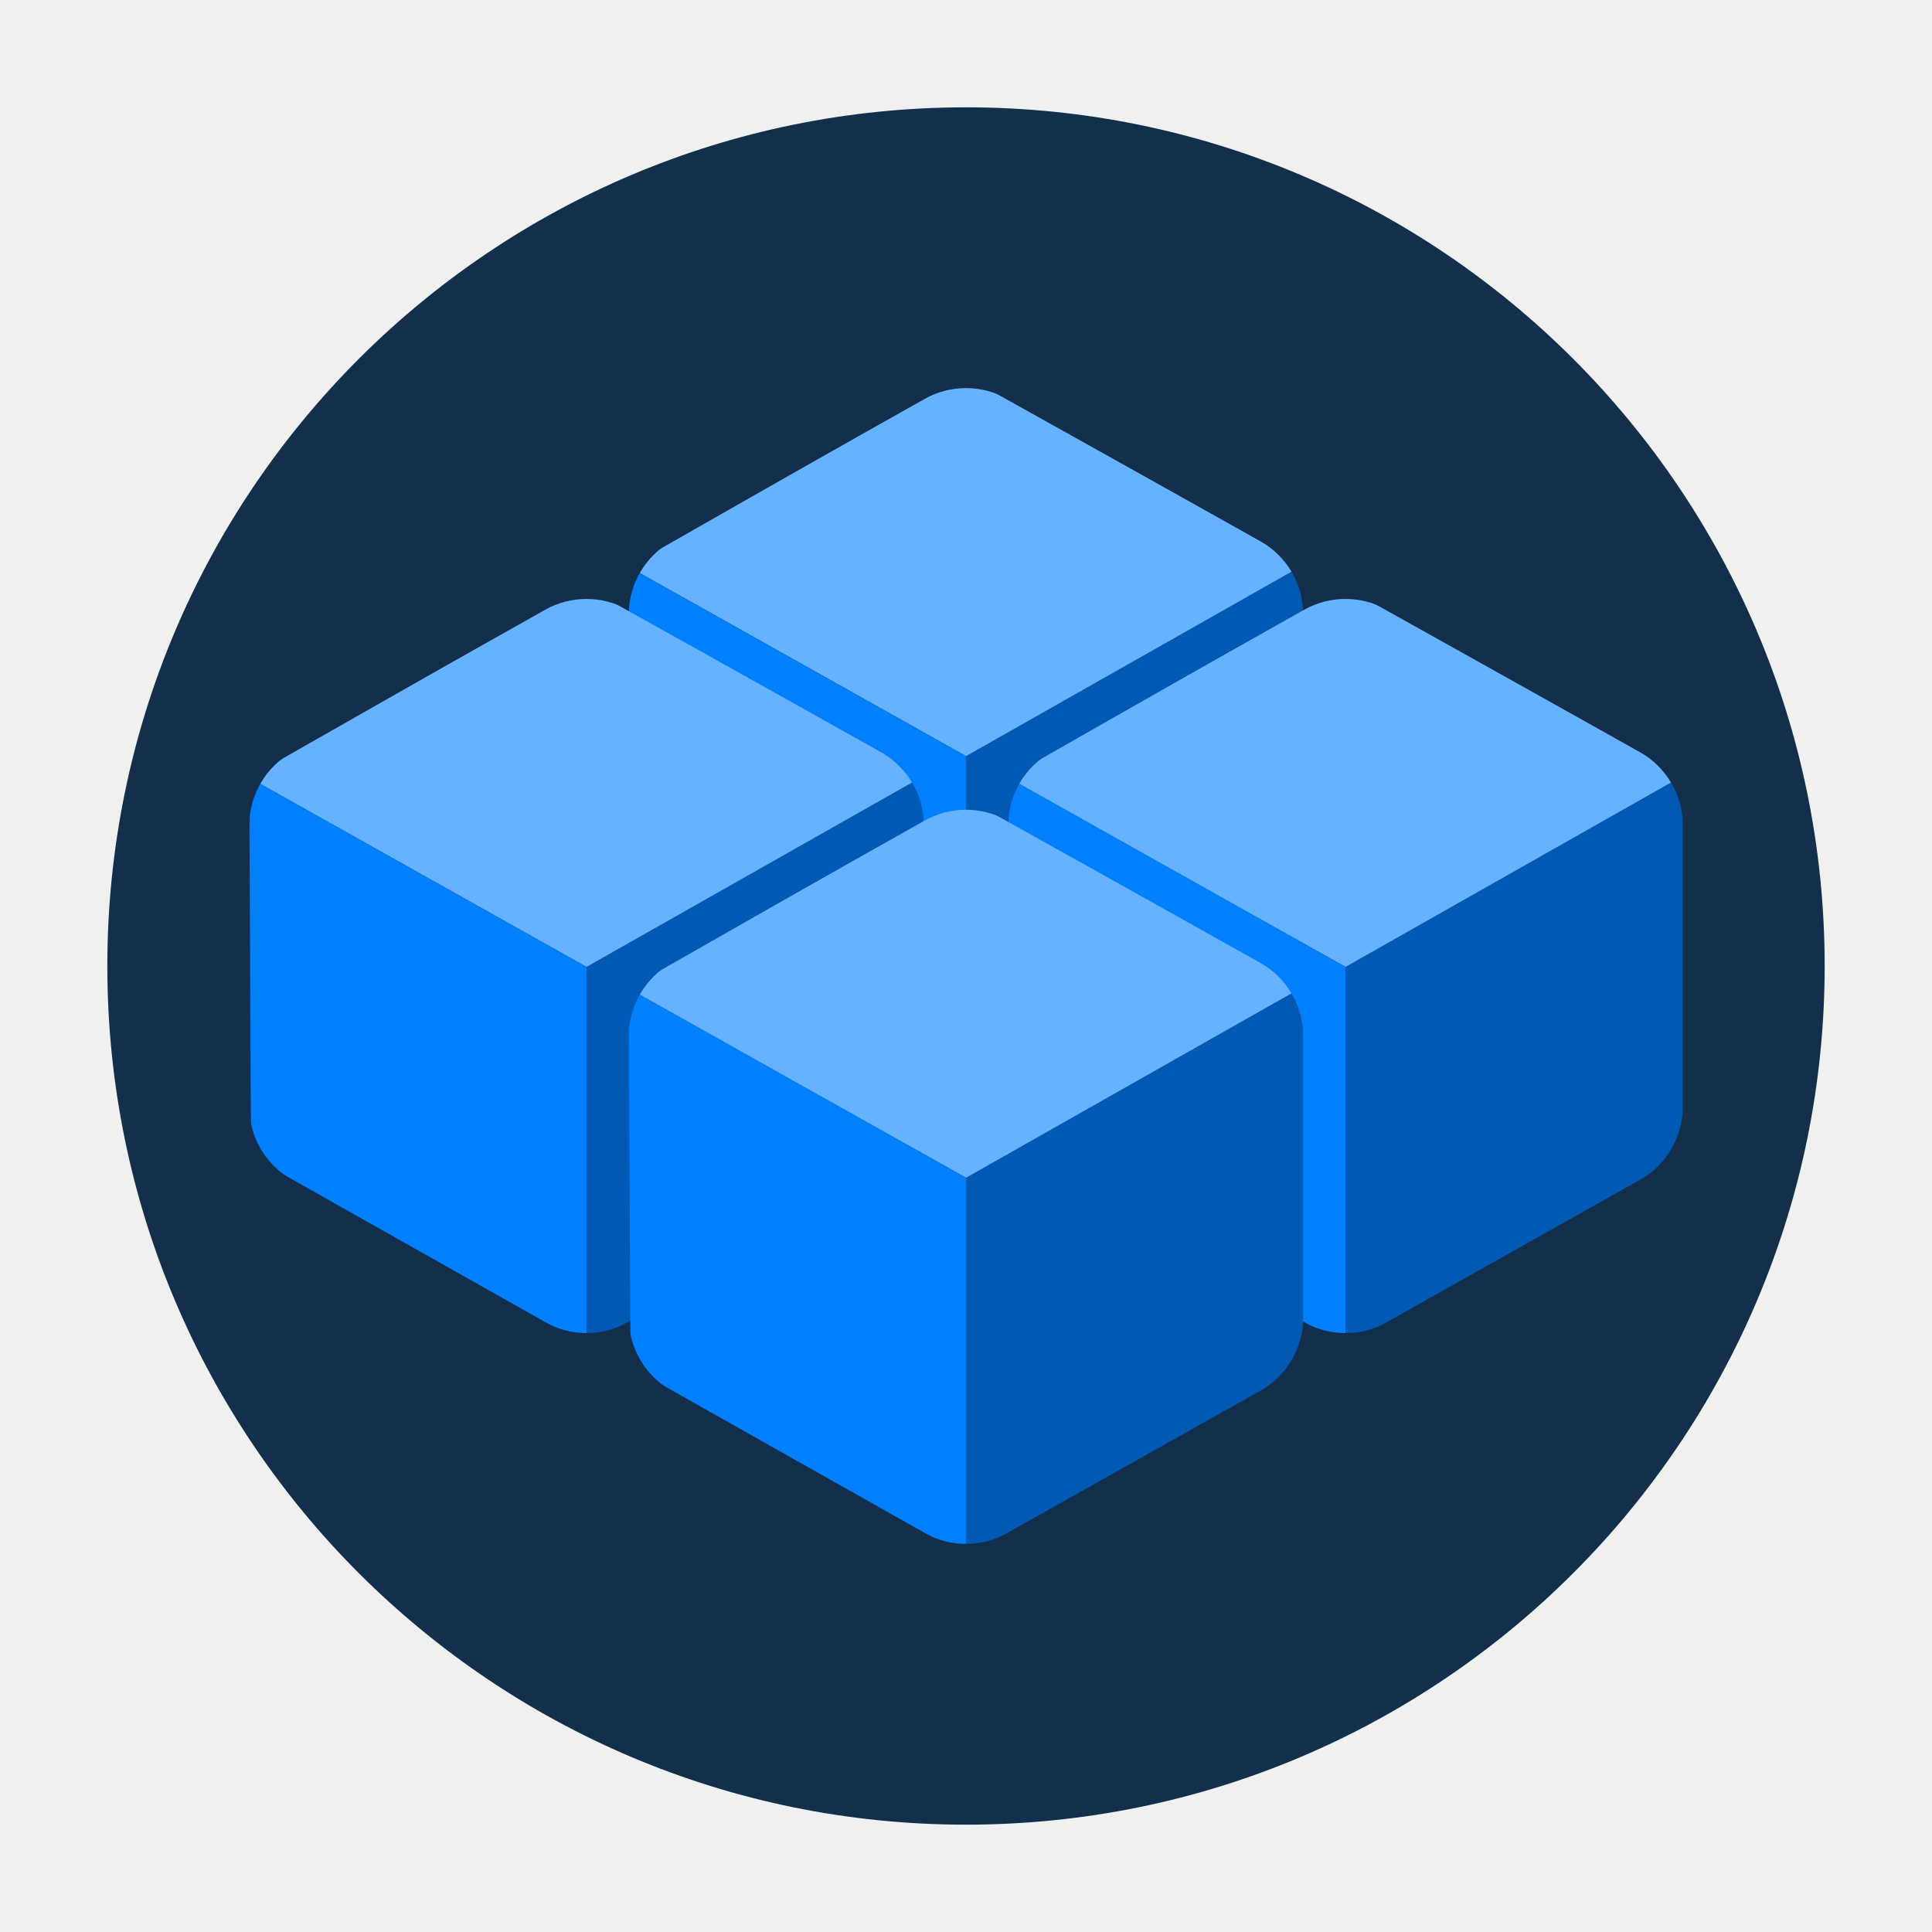
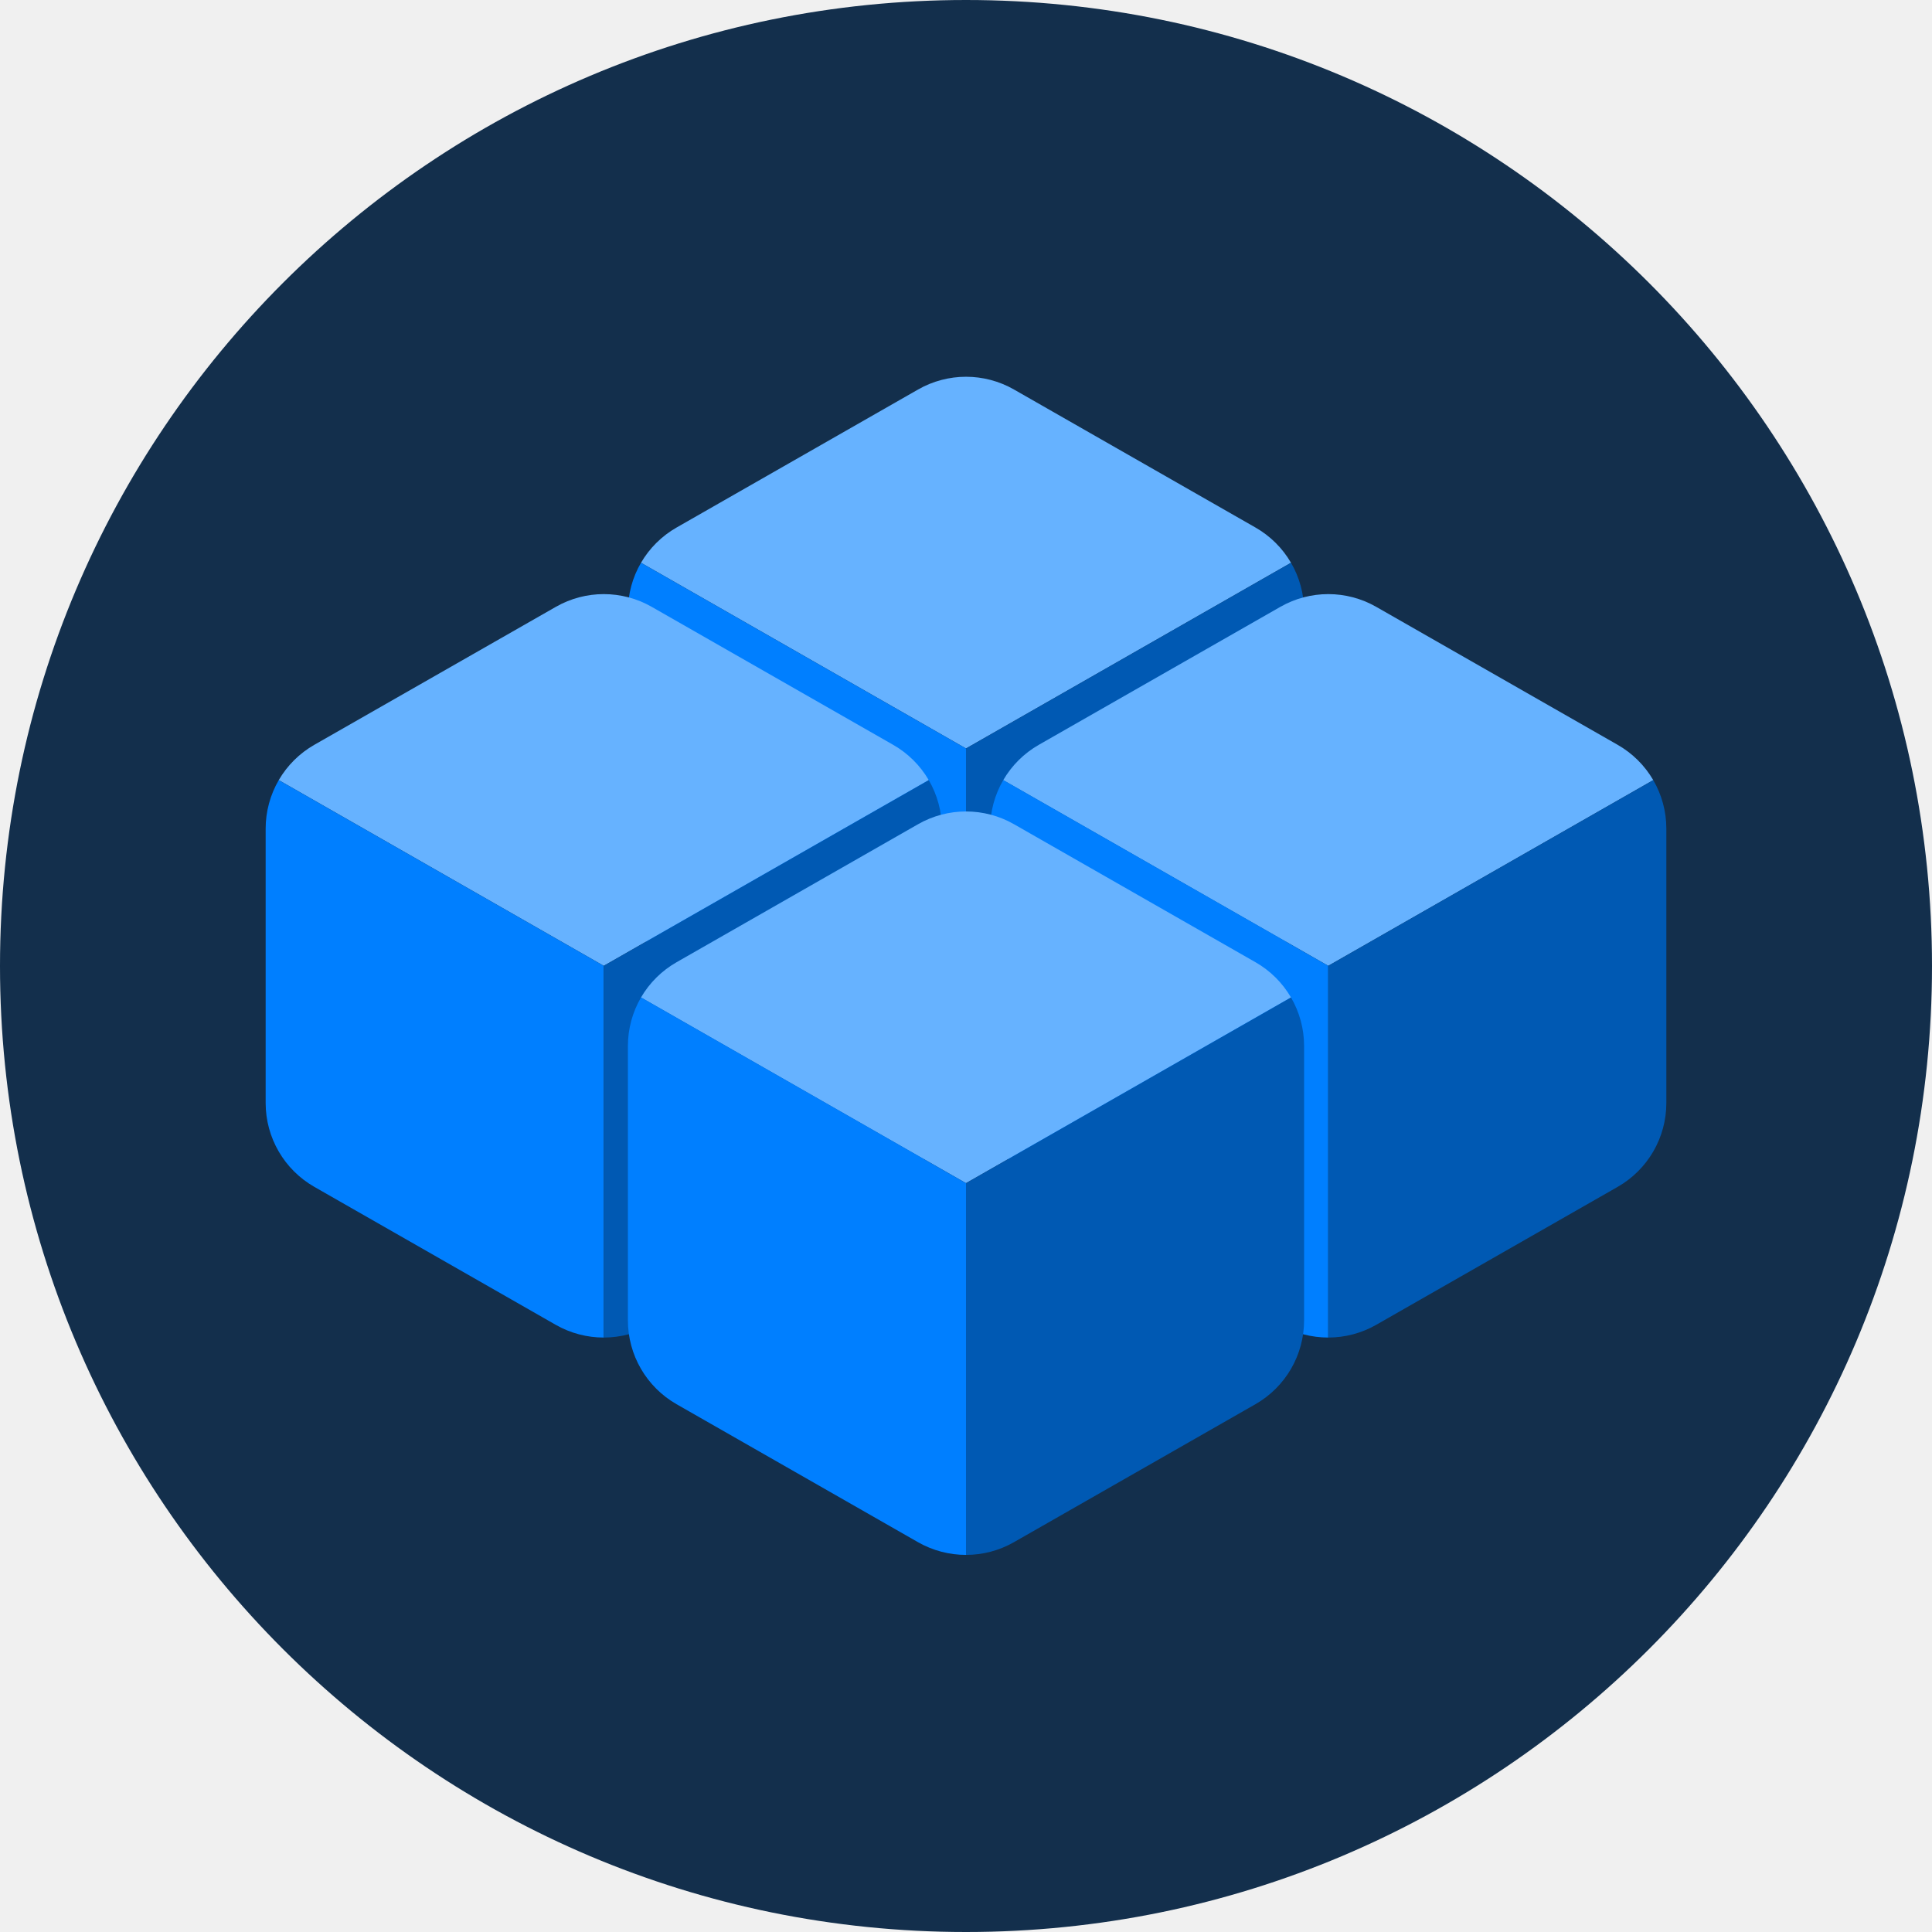
- <svg xmlns="http://www.w3.org/2000/svg" width="36" height="36" fill="none">
-   <circle cx="18" cy="18" r="16" fill="#132F4C" />
-   <mask id="a" style="mask-type:alpha" maskUnits="userSpaceOnUse" x="11" y="7" width="14" height="14">
-     <path d="m23.485 18.058-4.715 2.651c-.478.27-1.062.27-1.54 0l-4.715-2.651a1.571 1.571 0 0 1-.8-1.37v-5.233c0-.568.306-1.091.8-1.37l4.715-2.652a1.571 1.571 0 0 1 1.54 0l4.715 2.652c.495.278.8.802.8 1.37v5.233c0 .568-.305 1.091-.8 1.37Z" fill="#C4C4C4" />
-   </mask>
-   <g mask="url(#a)">
-     <path d="M24.286 17.616 18 21.143v-7.124l6.286-3.492v7.089Z" fill="#0059B3" />
-     <path d="m17.965 7-6.25 3.562L18 14.089l6.286-3.562L17.965 7Z" fill="#66B2FF" />
-     <path d="M11.75 17.616 18 21.143V14.09l-6.286-3.527.035 7.054Z" fill="#007FFF" />
+ <svg xmlns="http://www.w3.org/2000/svg" width="32" height="32" fill="none">
+   <g clip-path="url(#a)">
+     <circle cx="16" cy="16" r="16" fill="#132F4C" />
+     <path fill="#66B2FF" d="M10.617 9.321 16 12.397l5.383-3.076a1.599 1.599 0 0 0-.589-.584l-4-2.286a1.6 1.6 0 0 0-1.587 0l-4 2.286a1.6 1.6 0 0 0-.59.584Z" />
+     <path fill="#007FFF" d="M10.4 10.126v4.543a1.6 1.6 0 0 0 .806 1.389l4 2.286c.246.14.52.21.794.21v-6.157l-5.383-3.076c-.14.24-.217.517-.217.805Z" />
+     <path fill="#0059B3" d="M16.793 18.344a1.6 1.6 0 0 1-.793.21v-6.157l5.383-3.076c.14.24.217.517.217.805v4.543a1.6 1.6 0 0 1-.806 1.389l-4.001 2.286Z" />
+     <path fill="#66B2FF" d="M16.617 12.921 22 15.997l5.383-3.076a1.598 1.598 0 0 0-.589-.584l-4-2.286a1.6 1.6 0 0 0-1.587 0l-4 2.285a1.6 1.6 0 0 0-.59.585Z" />
+     <path fill="#007FFF" d="M16.4 13.726v4.543a1.6 1.6 0 0 0 .806 1.389l4 2.286c.246.14.52.21.794.21v-6.157l-5.383-3.076c-.14.24-.217.517-.217.805Z" />
+     <path fill="#0059B3" d="M22.793 21.944a1.6 1.6 0 0 1-.793.21v-6.157l5.383-3.076c.14.24.217.517.217.805v4.543a1.6 1.6 0 0 1-.806 1.389l-4.001 2.286Z" />
+     <path fill="#66B2FF" d="M4.617 12.921 10 15.997l5.383-3.076a1.598 1.598 0 0 0-.589-.584l-4-2.286a1.6 1.6 0 0 0-1.587 0l-4 2.285a1.6 1.6 0 0 0-.59.585Z" />
+     <path fill="#007FFF" d="M4.4 13.726v4.543a1.6 1.6 0 0 0 .806 1.389l4 2.286c.246.14.52.21.794.21v-6.157l-5.383-3.076a1.6 1.6 0 0 0-.217.805Z" />
+     <path fill="#0059B3" d="M10.793 21.944a1.6 1.6 0 0 1-.793.21v-6.157l5.383-3.076c.14.24.217.517.217.805v4.543a1.6 1.6 0 0 1-.806 1.389l-4.001 2.286Z" />
+     <path fill="#66B2FF" d="M10.617 16.521 16 19.597l5.383-3.076a1.599 1.599 0 0 0-.589-.584l-4-2.286a1.6 1.6 0 0 0-1.587 0l-4 2.286a1.6 1.6 0 0 0-.59.584Z" />
+     <path fill="#007FFF" d="M10.4 17.326v4.543a1.6 1.6 0 0 0 .806 1.389l4 2.286c.246.14.52.21.794.21v-6.157l-5.383-3.076c-.14.24-.217.517-.217.805Z" />
+     <path fill="#0059B3" d="M16.793 25.544a1.6 1.6 0 0 1-.793.21v-6.157l5.383-3.076c.14.24.217.517.217.805v4.543a1.6 1.6 0 0 1-.806 1.389l-4.001 2.286Z" />
  </g>
-   <mask id="b" style="mask-type:alpha" maskUnits="userSpaceOnUse" x="4" y="11" width="14" height="14">
-     <path d="M16.413 21.986 11.7 24.638c-.478.27-1.063.27-1.54 0l-4.715-2.652a1.571 1.571 0 0 1-.801-1.37v-5.232c0-.568.306-1.092.8-1.37l4.715-2.652a1.571 1.571 0 0 1 1.54 0l4.715 2.652c.495.278.801.802.801 1.37v5.233c0 .567-.306 1.091-.8 1.37Z" fill="#C4C4C4" />
-   </mask>
-   <g mask="url(#b)">
-     <path d="m17.214 21.544-6.285 3.527v-7.123l6.285-3.492v7.088Z" fill="#0059B3" />
-     <path d="m10.893 10.929-6.25 3.561 6.285 3.527 6.286-3.561-6.32-3.527Z" fill="#66B2FF" />
-     <path d="m4.678 21.544 6.25 3.527v-7.054L4.643 14.49l.035 7.054Z" fill="#007FFF" />
-   </g>
-   <mask id="c" style="mask-type:alpha" maskUnits="userSpaceOnUse" x="18" y="11" width="14" height="14">
-     <path d="m30.556 21.986-4.714 2.652c-.479.27-1.063.27-1.541 0l-4.714-2.652a1.571 1.571 0 0 1-.801-1.37v-5.232c0-.568.306-1.092.8-1.37l4.715-2.652a1.571 1.571 0 0 1 1.54 0l4.715 2.652c.495.278.801.802.801 1.37v5.233c0 .567-.306 1.091-.8 1.37Z" fill="#C4C4C4" />
-   </mask>
-   <g mask="url(#c)">
-     <path d="m31.357 21.544-6.285 3.527v-7.123l6.285-3.492v7.088Z" fill="#0059B3" />
-     <path d="m25.036 10.929-6.25 3.561 6.285 3.527 6.286-3.561-6.32-3.527Z" fill="#66B2FF" />
-     <path d="m18.82 21.544 6.251 3.527v-7.054l-6.285-3.527.035 7.054Z" fill="#007FFF" />
-   </g>
-   <mask id="d" style="mask-type:alpha" maskUnits="userSpaceOnUse" x="11" y="15" width="14" height="14">
-     <path d="m23.485 25.915-4.715 2.651c-.478.27-1.062.27-1.54 0l-4.715-2.651a1.571 1.571 0 0 1-.8-1.37v-5.233c0-.568.306-1.092.8-1.37l4.715-2.652a1.571 1.571 0 0 1 1.54 0l4.715 2.652c.495.278.8.802.8 1.37v5.233c0 .568-.305 1.091-.8 1.37Z" fill="#C4C4C4" />
-   </mask>
-   <g mask="url(#d)">
-     <path d="M24.286 25.473 18 29v-7.124l6.286-3.492v7.088Z" fill="#0059B3" />
-     <path d="m17.965 14.857-6.25 3.562L18 21.946l6.286-3.562-6.321-3.527Z" fill="#66B2FF" />
-     <path d="M11.75 25.473 18 29v-7.054l-6.286-3.527.035 7.054Z" fill="#007FFF" />
-   </g>
+   <defs>
+     <clipPath id="a">
+       <path fill="#fff" d="M0 0h32v32H0z" />
+     </clipPath>
+   </defs>
</svg>
